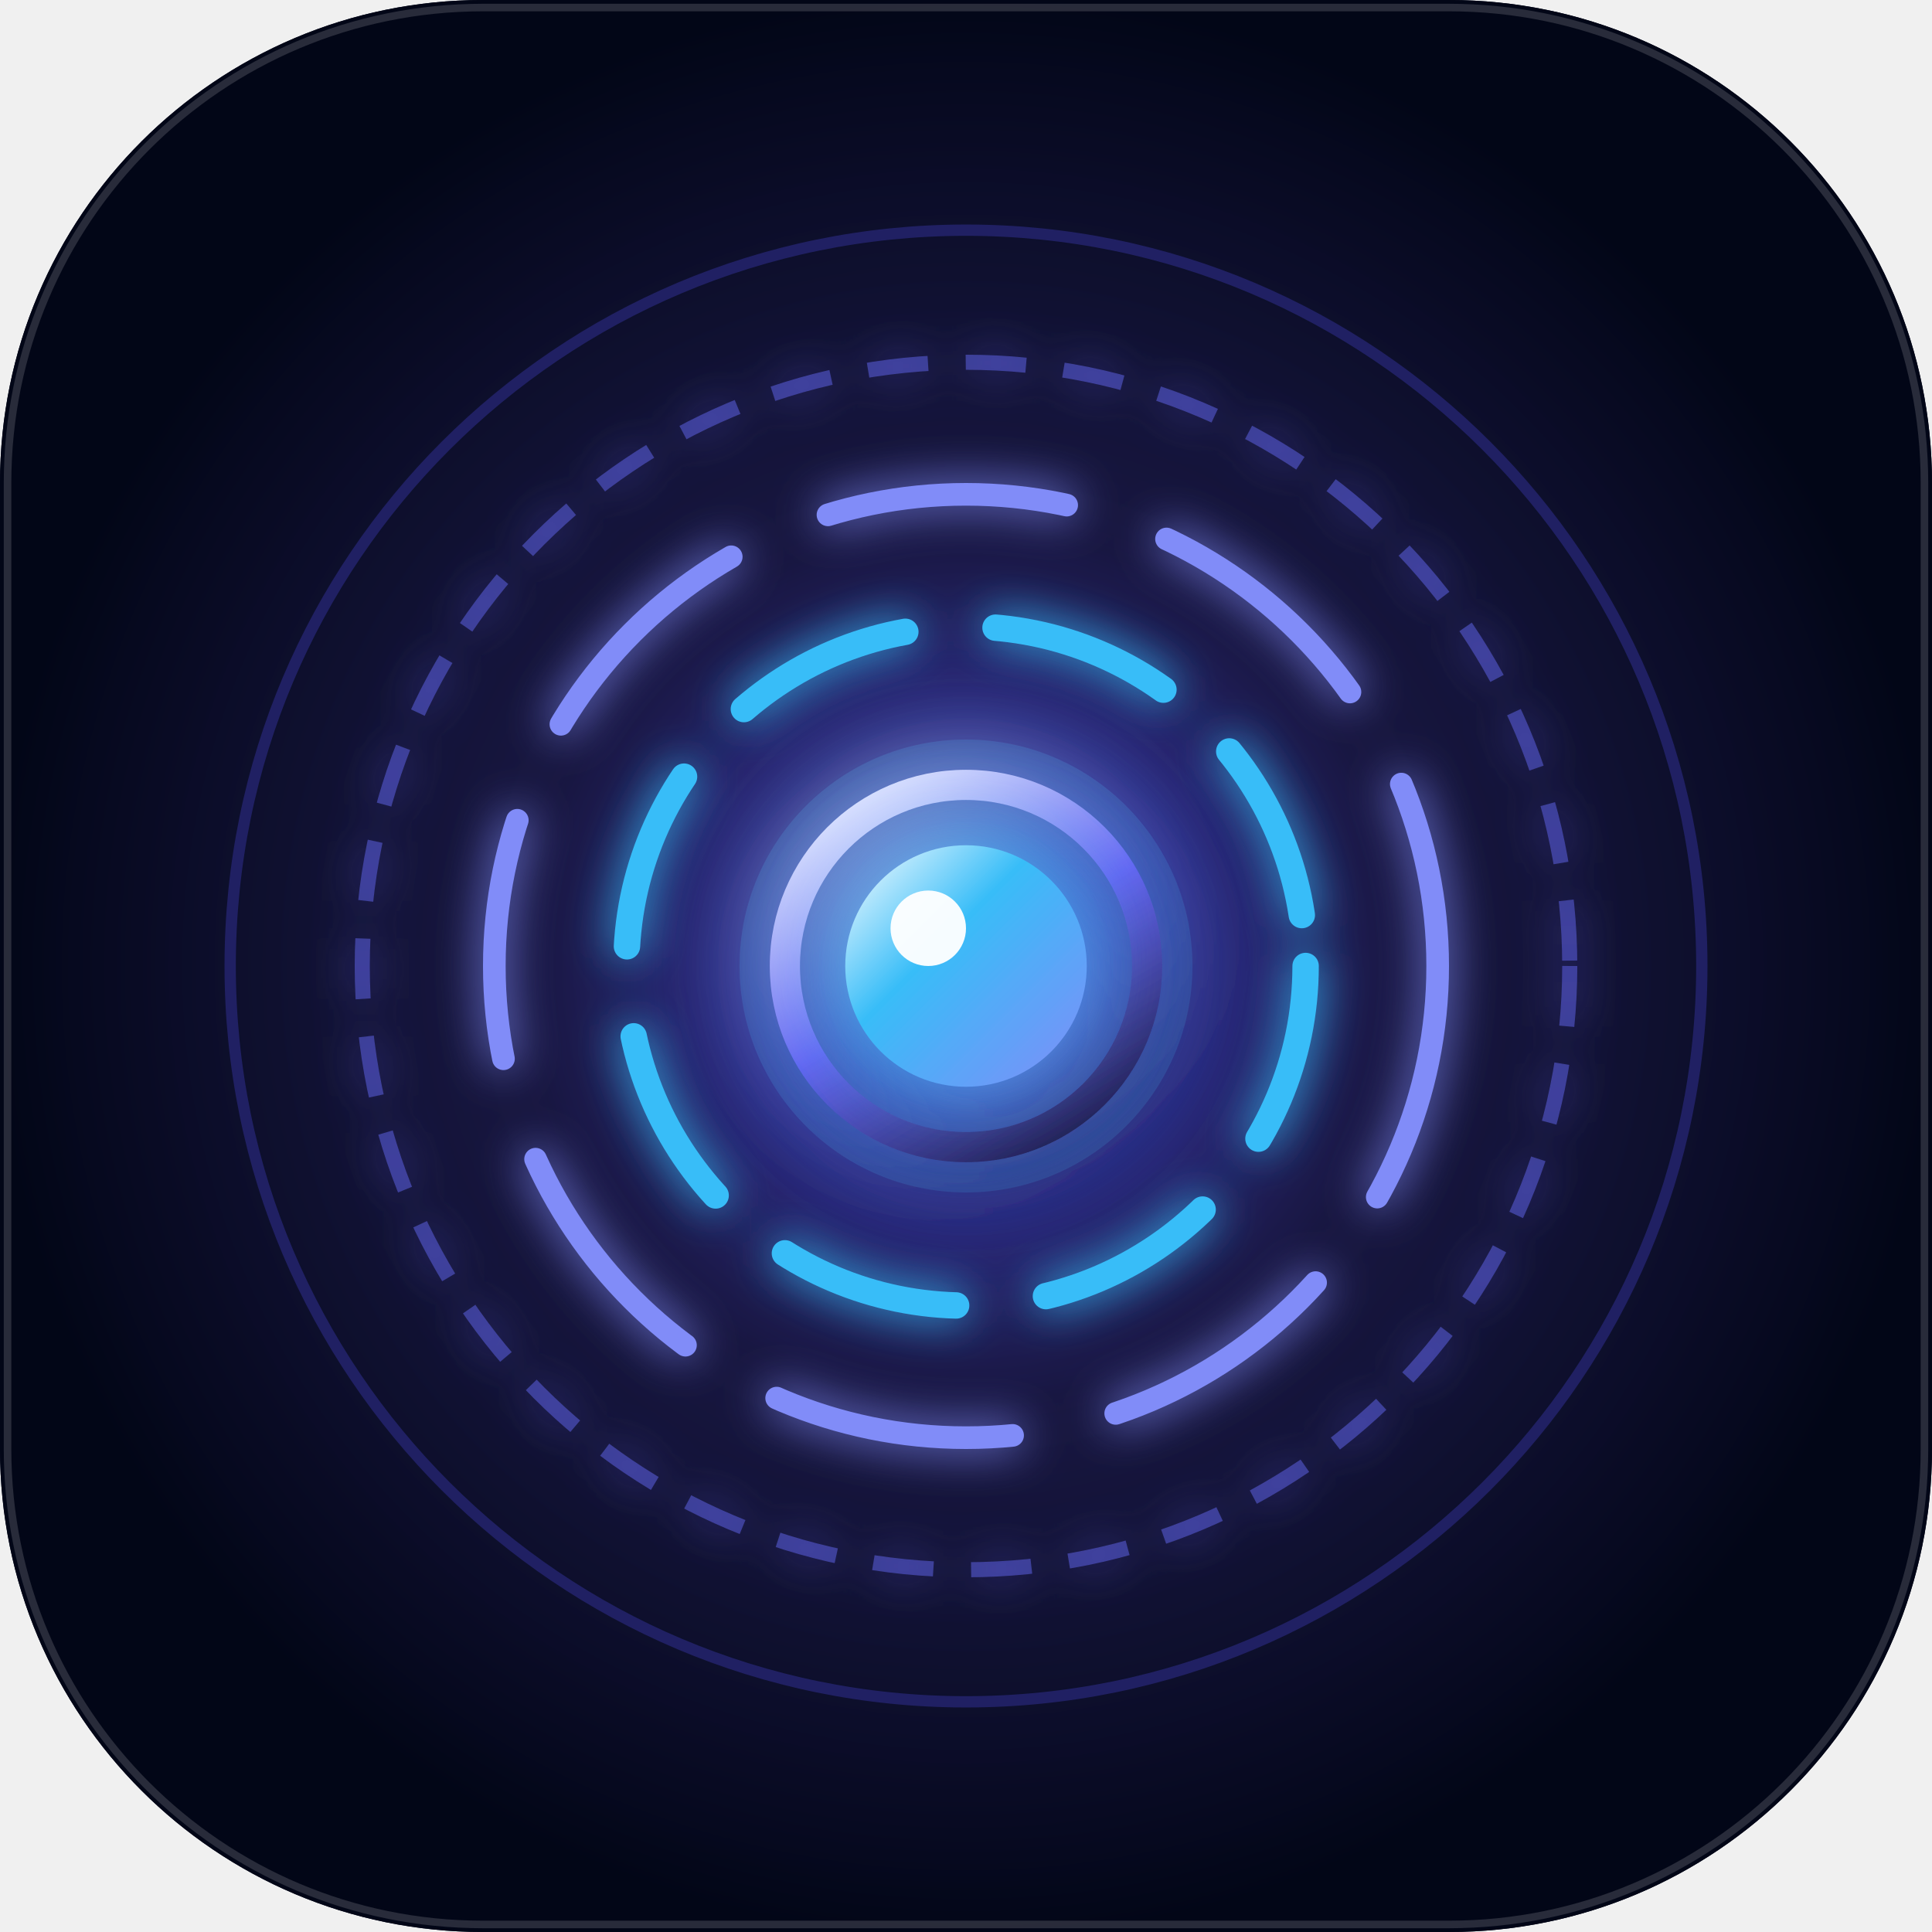
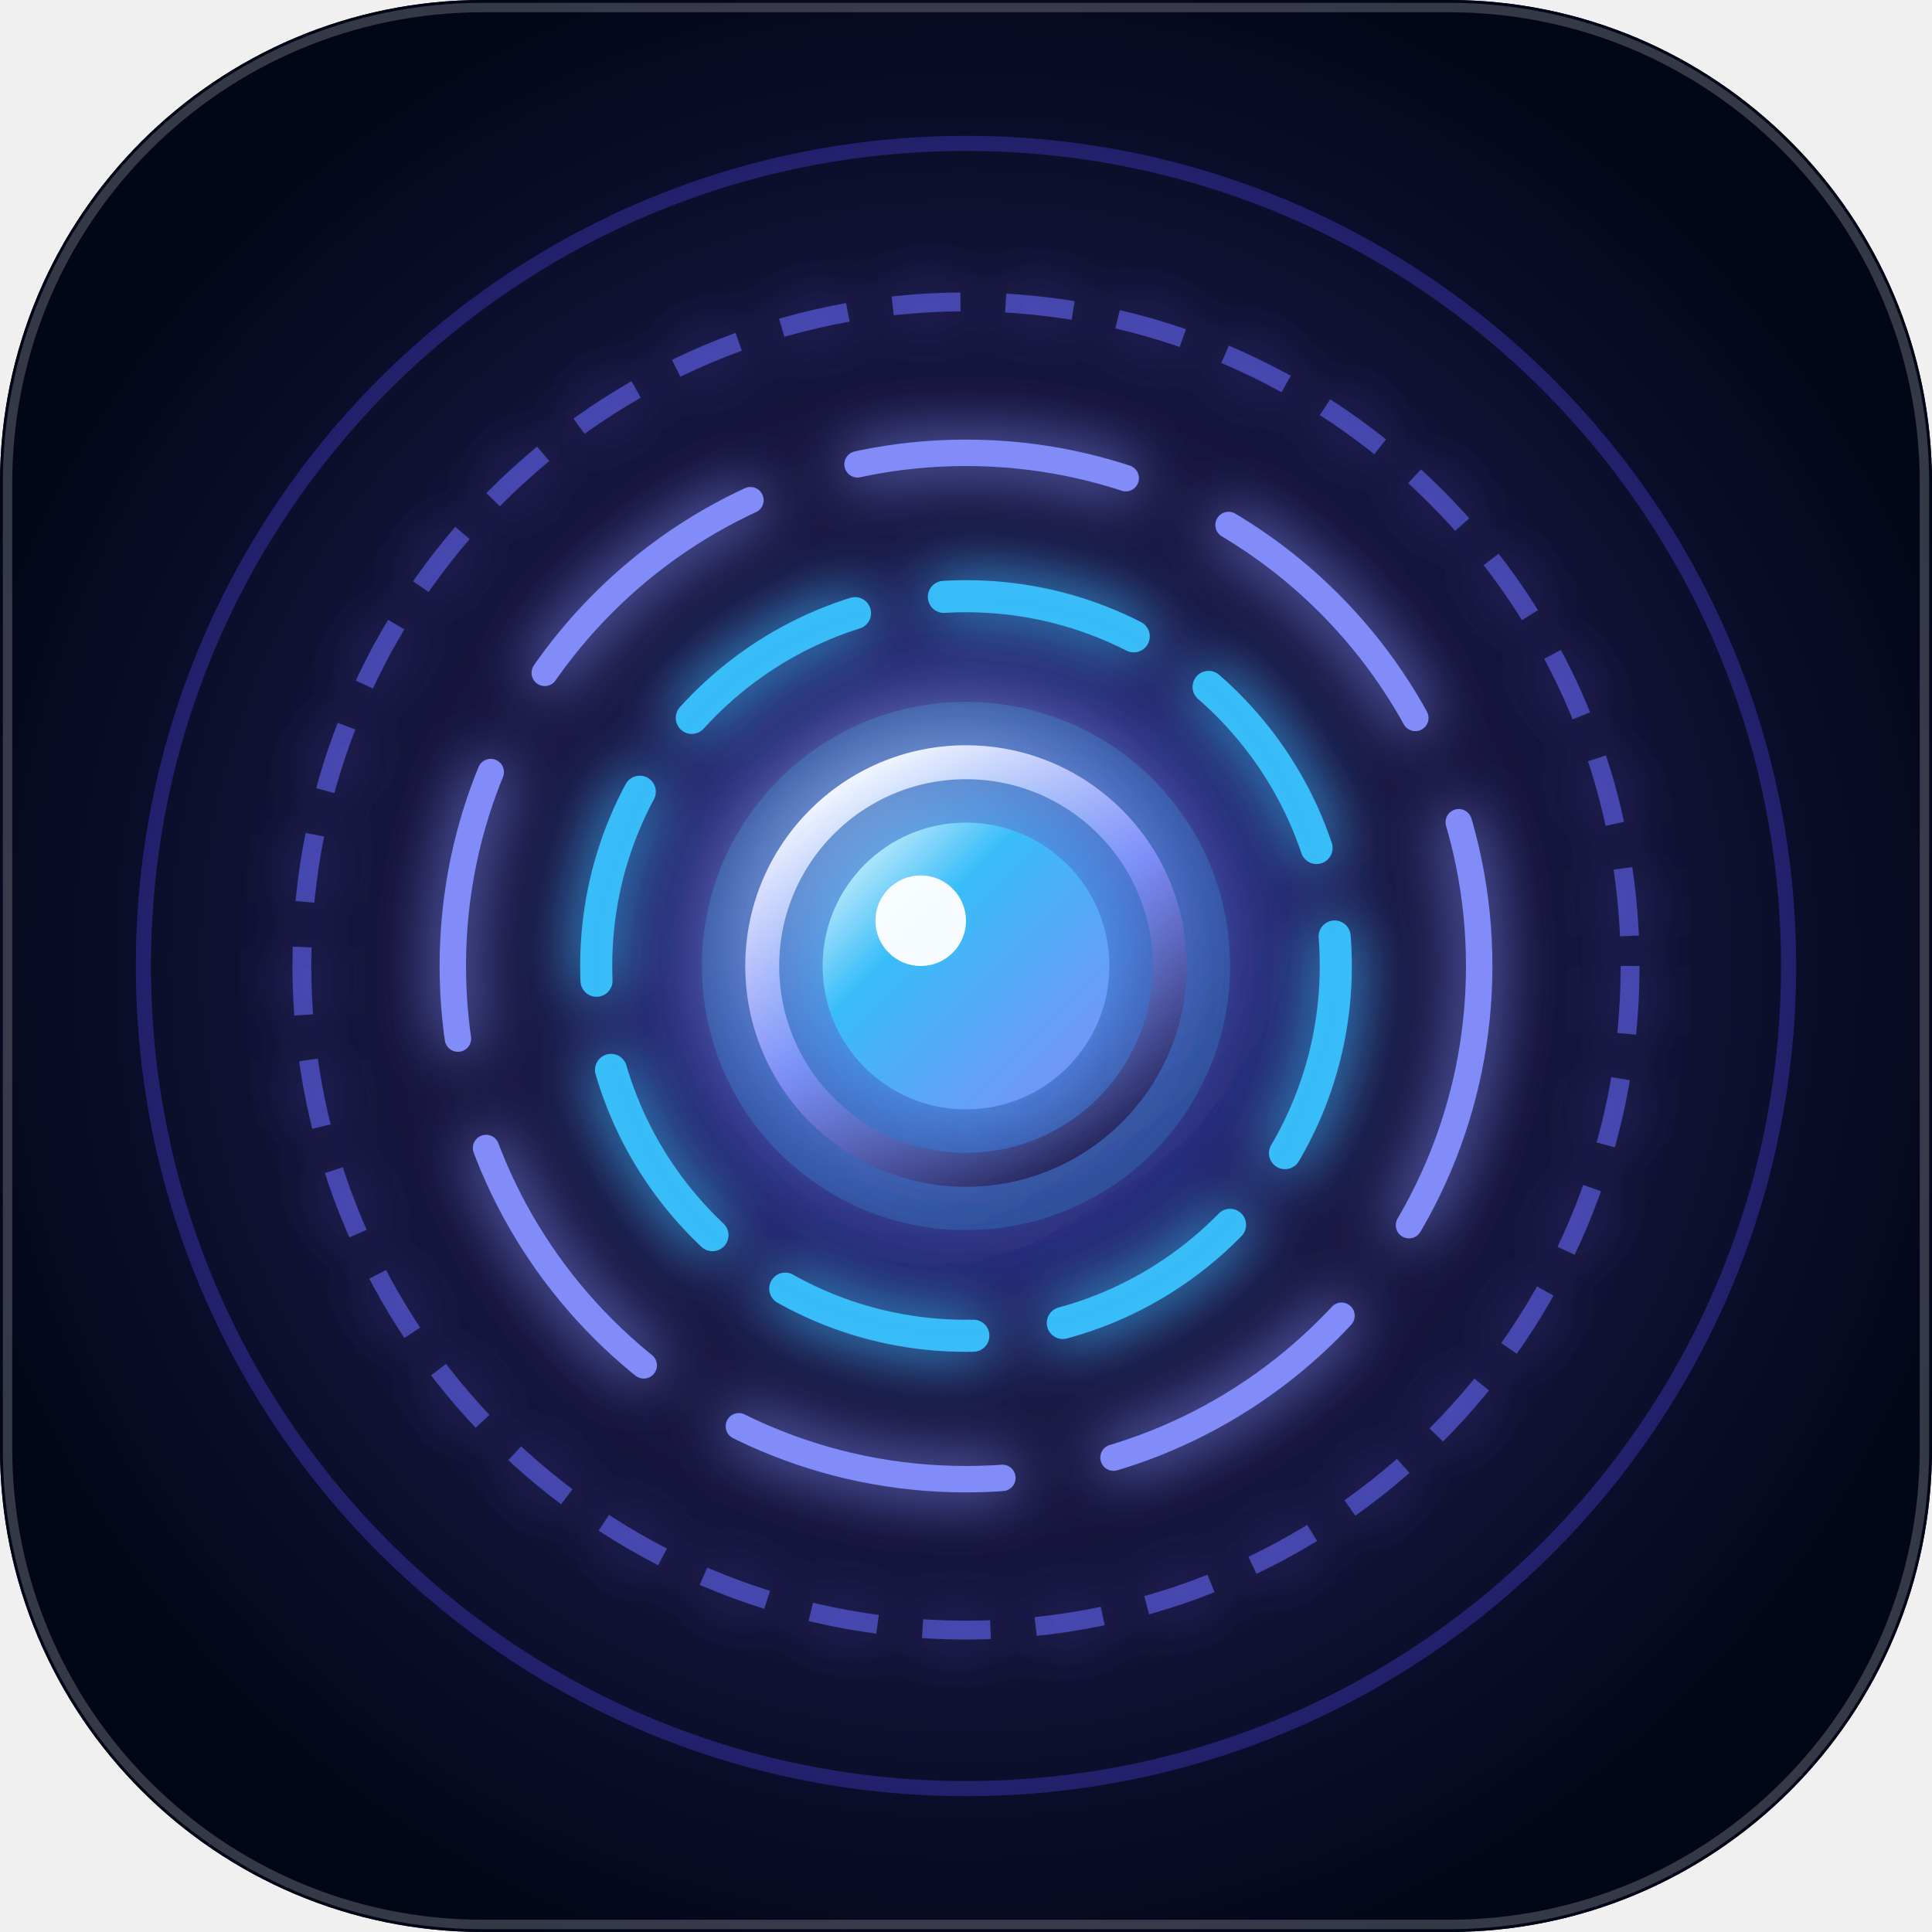
<svg xmlns="http://www.w3.org/2000/svg" viewBox="0 0 512 512" fill="none">
  <defs>
-     <radialGradient id="bgGlow" cx="50%" cy="50%" r="50%">
-       <stop offset="0%" stop-color="#4f46e5" stop-opacity="0.9" />
-       <stop offset="45%" stop-color="#1e1b4b" stop-opacity="0.8" />
+     <radialGradient id="bgGlow" cx="50%" cy="50%" r="55%">
+       <stop offset="0%" stop-color="#4f46e5" stop-opacity="0.95" />
+       <stop offset="40%" stop-color="#1e1b4b" stop-opacity="0.9" />
      <stop offset="100%" stop-color="#020617" stop-opacity="1" />
    </radialGradient>
    <linearGradient id="coreGrad" x1="0%" y1="0%" x2="100%" y2="100%">
      <stop offset="0%" stop-color="#ffffff" />
-       <stop offset="40%" stop-color="#38bdf8" />
+       <stop offset="35%" stop-color="#38bdf8" />
      <stop offset="100%" stop-color="#818cf8" />
    </linearGradient>
    <linearGradient id="titaniumRing" x1="20%" y1="0%" x2="80%" y2="100%">
-       <stop offset="0%" stop-color="#e0e7ff" />
-       <stop offset="50%" stop-color="#6366f1" />
+       <stop offset="0%" stop-color="#ffffff" />
+       <stop offset="50%" stop-color="#818cf8" />
      <stop offset="100%" stop-color="#1e1b4b" />
    </linearGradient>
    <filter id="coreGlow" x="-50%" y="-50%" width="200%" height="200%">
-       <feGaussianBlur stdDeviation="12" result="blur" />
+       <feGaussianBlur stdDeviation="14" result="blur" />
      <feMerge>
        <feMergeNode in="blur" />
        <feMergeNode in="SourceGraphic" />
      </feMerge>
    </filter>
-     <filter id="arcGlow" x="-20%" y="-20%" width="140%" height="140%">
-       <feGaussianBlur stdDeviation="6" result="blur" />
+     <filter id="arcGlow" x="-25%" y="-25%" width="150%" height="150%">
+       <feGaussianBlur stdDeviation="8" result="blur" />
      <feMerge>
        <feMergeNode in="blur" />
        <feMergeNode in="SourceGraphic" />
      </feMerge>
    </filter>
  </defs>
  <rect width="512" height="512" rx="128" fill="#020617" />
  <rect width="512" height="512" rx="128" fill="url(#bgGlow)" />
-   <rect width="508" height="508" x="2" y="2" rx="126" stroke="rgba(255,255,255,0.15)" stroke-width="2" fill="none" />
-   <circle cx="256" cy="256" r="195" stroke="#4f46e5" stroke-opacity="0.3" stroke-width="3" fill="none" />
-   <circle cx="256" cy="256" r="160" stroke="#6366f1" stroke-opacity="0.5" stroke-width="4" stroke-dasharray="16 10" fill="none" filter="url(#arcGlow)" />
-   <circle cx="256" cy="256" r="125" stroke="#818cf8" stroke-width="6" stroke-linecap="round" stroke-dasharray="64 28" fill="none" filter="url(#arcGlow)" />
-   <circle cx="256" cy="256" r="90" stroke="#38bdf8" stroke-width="7" stroke-linecap="round" stroke-dasharray="48 24" fill="none" filter="url(#arcGlow)" />
-   <circle cx="256" cy="256" r="60" fill="#38bdf8" fill-opacity="0.18" filter="url(#coreGlow)" />
-   <circle cx="256" cy="256" r="48" fill="none" stroke="url(#titaniumRing)" stroke-width="8" filter="url(#coreGlow)" />
-   <circle cx="256" cy="256" r="32" fill="url(#coreGrad)" filter="url(#coreGlow)" />
-   <circle cx="246" cy="246" r="10" fill="#ffffff" fill-opacity="0.95" />
+   <rect width="508" height="508" x="2" y="2" rx="126" stroke="rgba(255,255,255,0.2)" stroke-width="2.5" fill="none" />
+   <circle cx="256" cy="256" r="218" stroke="#4f46e5" stroke-opacity="0.35" stroke-width="4" fill="none" />
+   <circle cx="256" cy="256" r="176" stroke="#6366f1" stroke-opacity="0.6" stroke-width="5" stroke-dasharray="18 12" fill="none" filter="url(#arcGlow)" />
+   <circle cx="256" cy="256" r="136" stroke="#818cf8" stroke-width="7" stroke-linecap="round" stroke-dasharray="72 30" fill="none" filter="url(#arcGlow)" />
+   <circle cx="256" cy="256" r="98" stroke="#38bdf8" stroke-width="8.5" stroke-linecap="round" stroke-dasharray="52 24" fill="none" filter="url(#arcGlow)" />
+   <circle cx="256" cy="256" r="70" fill="#38bdf8" fill-opacity="0.22" filter="url(#coreGlow)" />
+   <circle cx="256" cy="256" r="54" fill="none" stroke="url(#titaniumRing)" stroke-width="9" filter="url(#coreGlow)" />
+   <circle cx="256" cy="256" r="38" fill="url(#coreGrad)" filter="url(#coreGlow)" />
+   <circle cx="244" cy="244" r="12" fill="#ffffff" fill-opacity="0.95" />
</svg>
